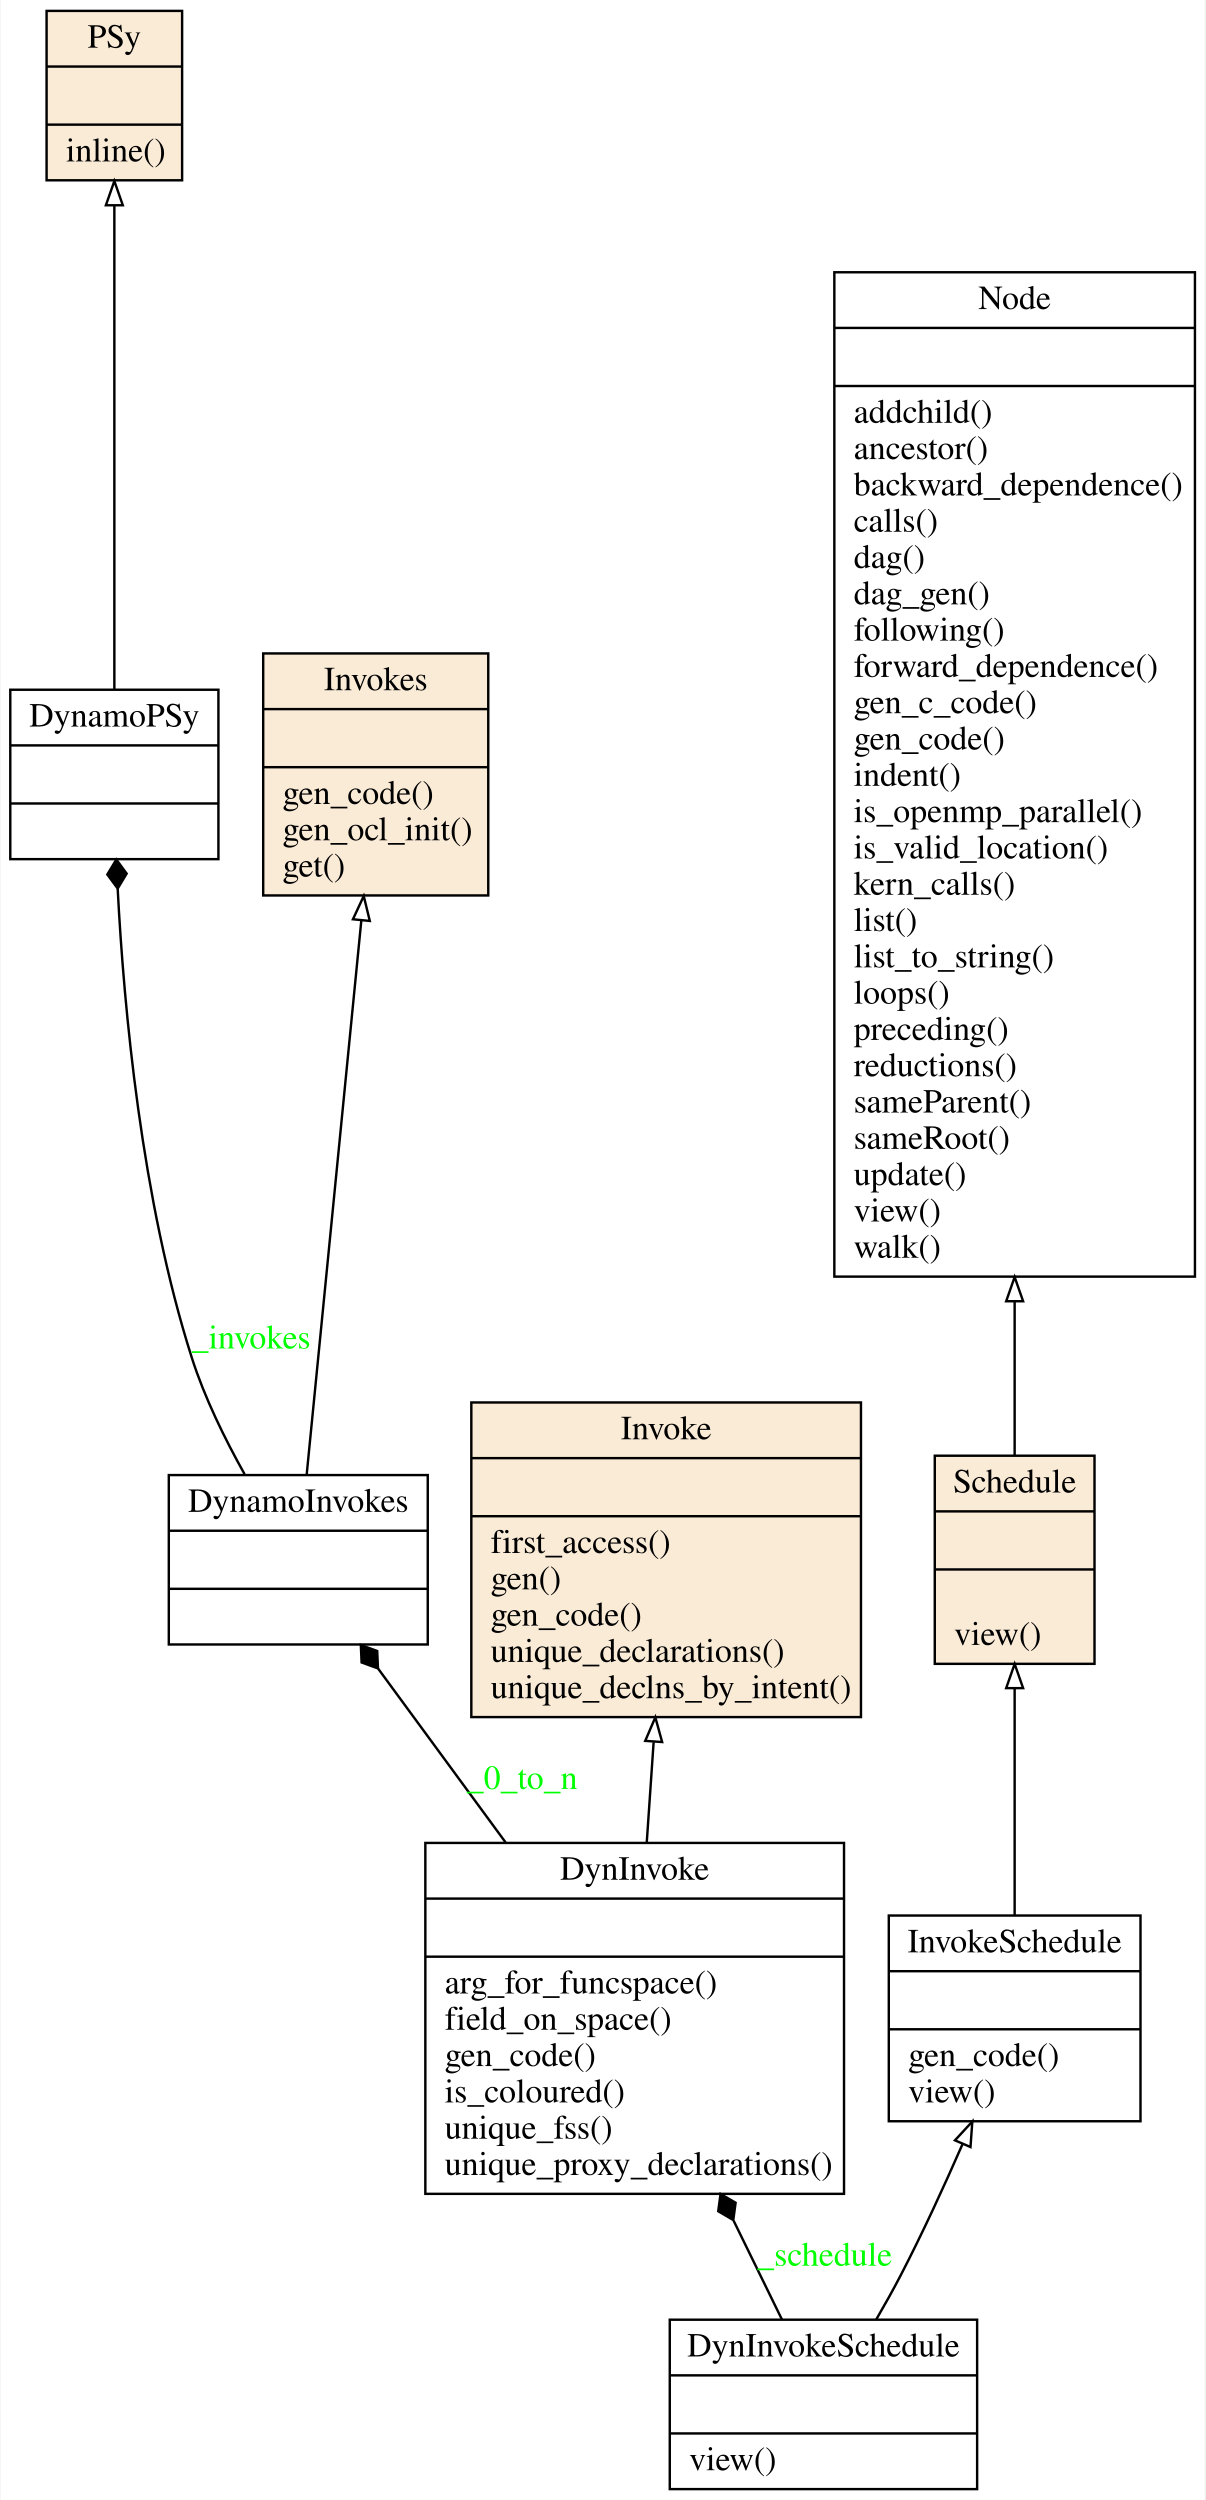
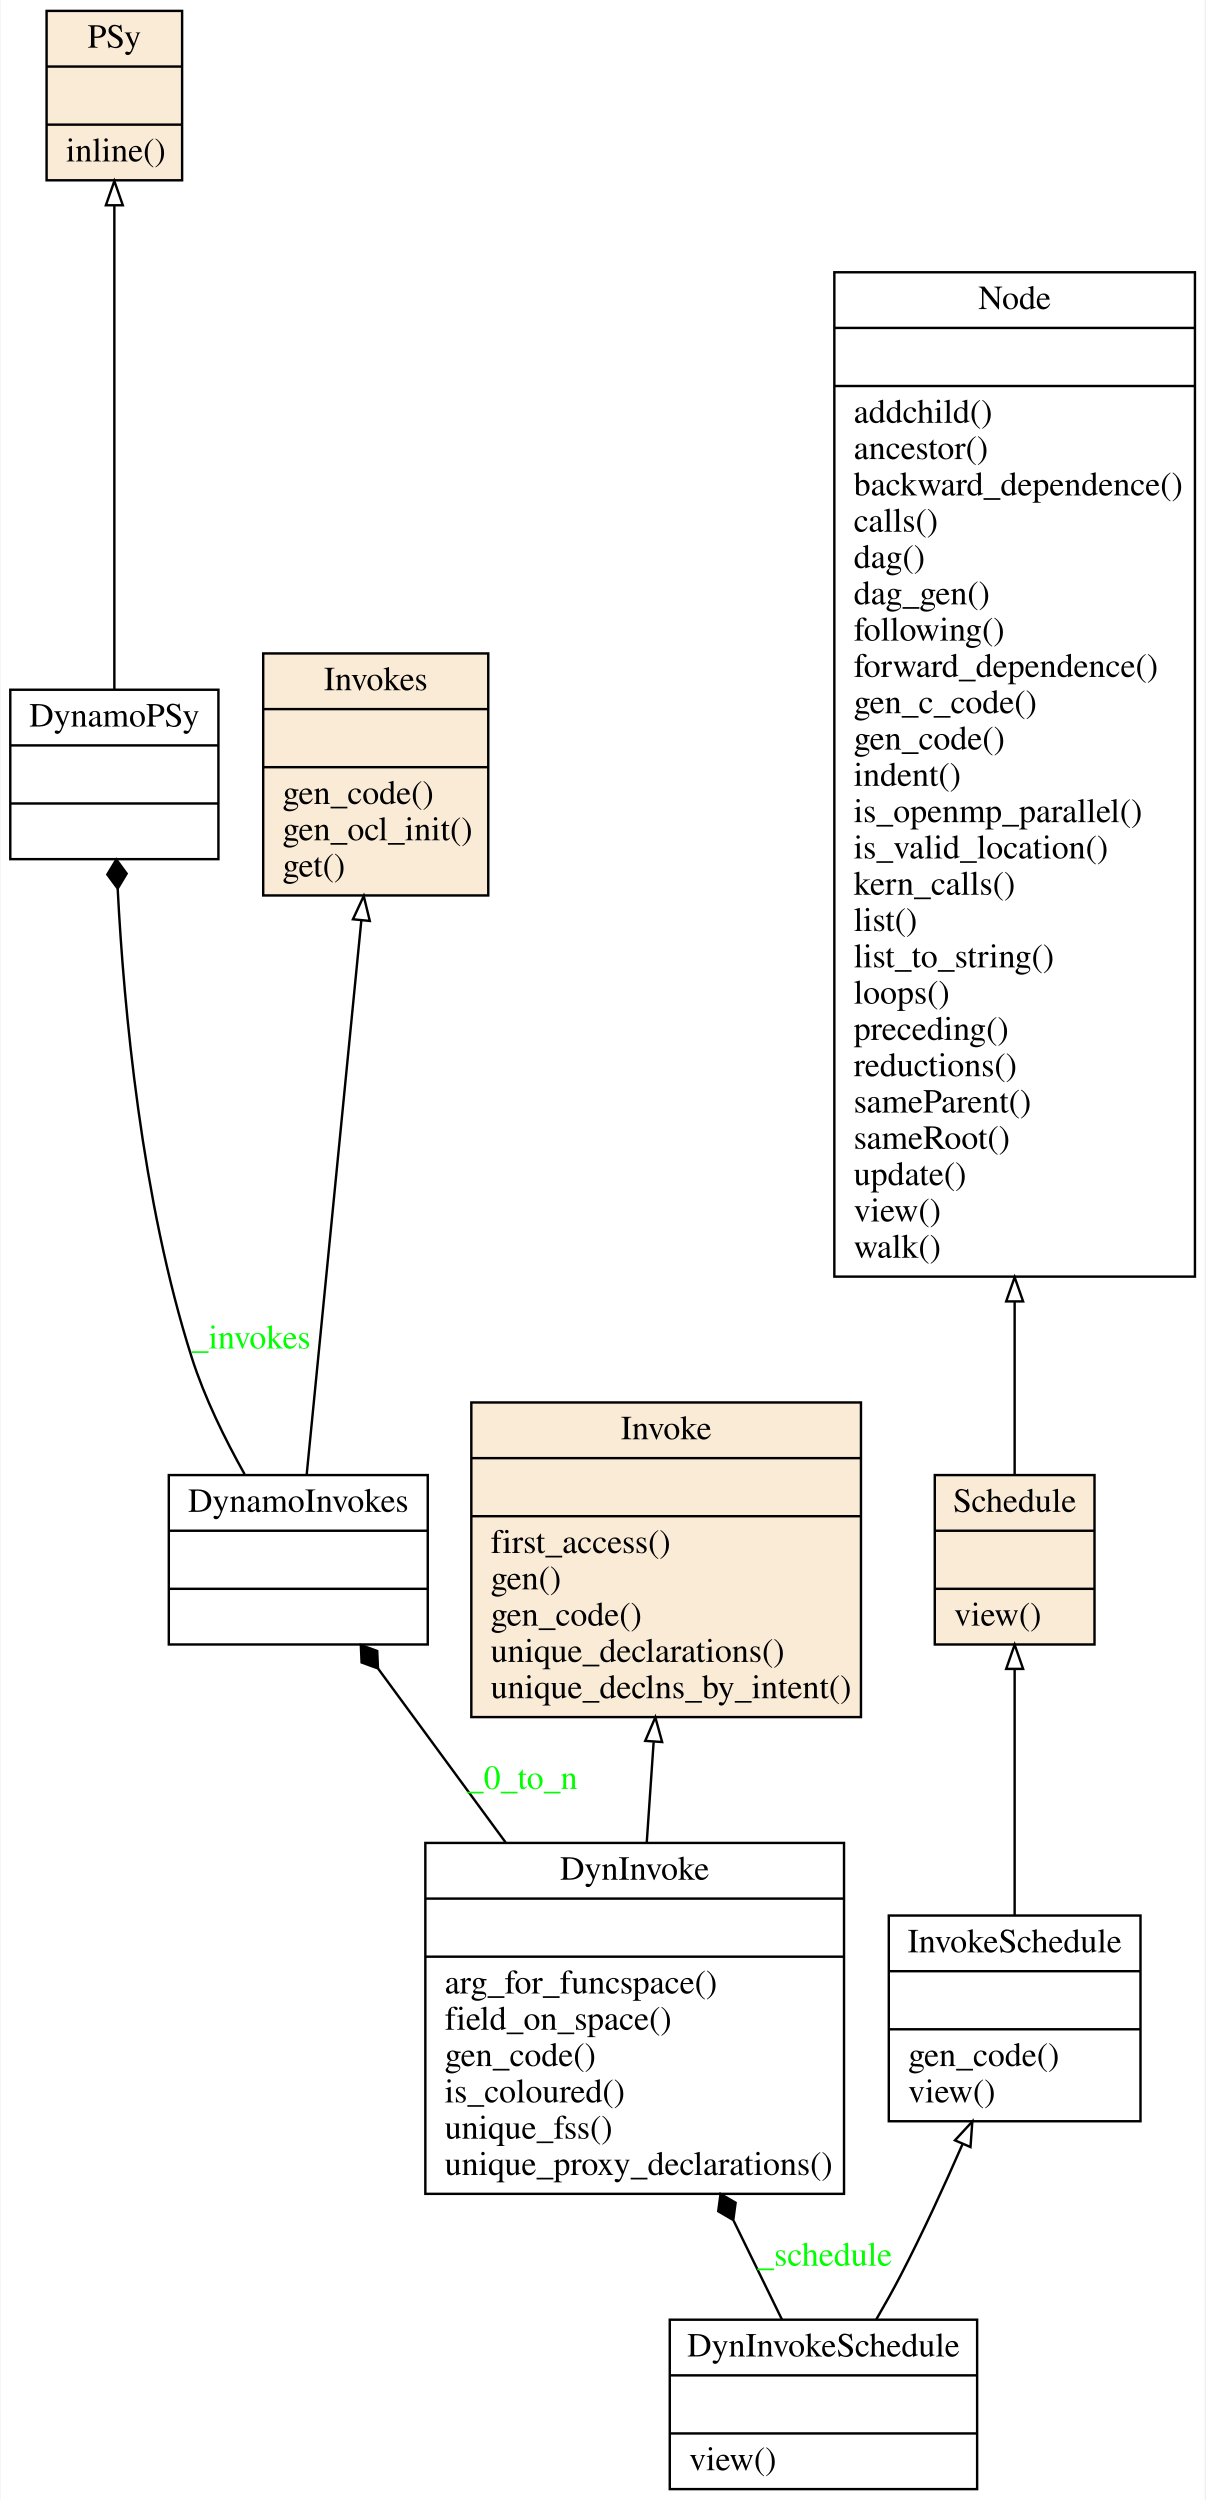
<svg xmlns="http://www.w3.org/2000/svg" width="498pt" height="1033pt" viewBox="0.00 0.00 497.50 1033.00">
  <g id="graph0" class="graph" transform="scale(1 1) rotate(0) translate(4 1029)">
    <polygon fill="#ffffff" stroke="transparent" points="-4,4 -4,-1029 493.5,-1029 493.5,4 -4,4" />
    <g id="node1" class="node">
      <polygon fill="none" stroke="#000000" points="171.5,-122.5 171.5,-267.5 344.5,-267.5 344.5,-122.5 171.5,-122.5" />
      <text text-anchor="middle" x="258" y="-252.3" font-family="Times,serif" font-size="14.00" fill="#000000">DynInvoke</text>
      <polyline fill="none" stroke="#000000" points="171.5,-244.5 344.5,-244.5 " />
      <polyline fill="none" stroke="#000000" points="171.5,-220.5 344.5,-220.5 " />
      <text text-anchor="start" x="179.5" y="-205.3" font-family="Times,serif" font-size="14.00" fill="#000000">arg_for_funcspace()</text>
      <text text-anchor="start" x="179.5" y="-190.3" font-family="Times,serif" font-size="14.00" fill="#000000">field_on_space()</text>
      <text text-anchor="start" x="179.5" y="-175.3" font-family="Times,serif" font-size="14.00" fill="#000000">gen_code()</text>
      <text text-anchor="start" x="179.5" y="-160.3" font-family="Times,serif" font-size="14.00" fill="#000000">is_coloured()</text>
      <text text-anchor="start" x="179.5" y="-145.3" font-family="Times,serif" font-size="14.00" fill="#000000">unique_fss()</text>
      <text text-anchor="start" x="179.5" y="-130.3" font-family="Times,serif" font-size="14.00" fill="#000000">unique_proxy_declarations()</text>
    </g>
    <g id="node3" class="node">
      <polygon fill="none" stroke="#000000" points="65.5,-349.5 65.5,-419.5 172.5,-419.5 172.5,-349.5 65.5,-349.5" />
      <text text-anchor="middle" x="119" y="-404.3" font-family="Times,serif" font-size="14.00" fill="#000000">DynamoInvokes</text>
      <polyline fill="none" stroke="#000000" points="65.5,-396.5 172.5,-396.5 " />
      <polyline fill="none" stroke="#000000" points="65.5,-372.5 172.5,-372.5 " />
      <text text-anchor="middle" x="119" y="-357.3" font-family="Times,serif" font-size="14.00" fill="#000000"> </text>
    </g>
    <g id="edge2" class="edge">
      <path fill="none" stroke="#000000" d="M204.656,-267.724C186.944,-291.872 167.749,-318.041 152.028,-339.473" />
      <polygon fill="#000000" stroke="#000000" points="151.937,-339.597 151.613,-346.801 144.839,-349.273 145.163,-342.069 151.937,-339.597" />
      <text text-anchor="middle" x="211.5" y="-289.8" font-family="Times,serif" font-size="14.00" fill="#00ff00">_0_to_n</text>
    </g>
    <g id="node5" class="node">
      <polygon fill="#faebd7" stroke="#000000" points="190.5,-319.5 190.5,-449.5 351.5,-449.5 351.5,-319.5 190.5,-319.5" />
      <text text-anchor="middle" x="271" y="-434.3" font-family="Times,serif" font-size="14.00" fill="#000000">Invoke</text>
      <polyline fill="none" stroke="#000000" points="190.5,-426.5 351.5,-426.5 " />
      <polyline fill="none" stroke="#000000" points="190.5,-402.5 351.5,-402.5 " />
      <text text-anchor="start" x="198.5" y="-387.3" font-family="Times,serif" font-size="14.00" fill="#000000">first_access()</text>
      <text text-anchor="start" x="198.5" y="-372.3" font-family="Times,serif" font-size="14.00" fill="#000000">gen()</text>
      <text text-anchor="start" x="198.5" y="-357.3" font-family="Times,serif" font-size="14.00" fill="#000000">gen_code()</text>
      <text text-anchor="start" x="198.5" y="-342.3" font-family="Times,serif" font-size="14.00" fill="#000000">unique_declarations()</text>
      <text text-anchor="start" x="198.5" y="-327.3" font-family="Times,serif" font-size="14.00" fill="#000000">unique_declns_by_intent()</text>
    </g>
    <g id="edge1" class="edge">
      <path fill="none" stroke="#000000" d="M262.989,-267.724C263.919,-281.281 264.893,-295.475 265.828,-309.111" />
      <polygon fill="none" stroke="#000000" points="262.358,-309.672 266.535,-319.409 269.342,-309.193 262.358,-309.672" />
    </g>
    <g id="node2" class="node">
      <polygon fill="none" stroke="#000000" points="272.5,-.5 272.5,-70.5 399.5,-70.5 399.5,-.5 272.5,-.5" />
      <text text-anchor="middle" x="336" y="-55.3" font-family="Times,serif" font-size="14.00" fill="#000000">DynInvokeSchedule</text>
      <polyline fill="none" stroke="#000000" points="272.5,-47.5 399.5,-47.5 " />
      <polyline fill="none" stroke="#000000" points="272.5,-23.5 399.5,-23.5 " />
      <text text-anchor="start" x="280.5" y="-8.3" font-family="Times,serif" font-size="14.00" fill="#000000">view()</text>
    </g>
    <g id="edge4" class="edge">
      <path fill="none" stroke="#000000" d="M318.883,-70.503C312.915,-82.707 305.936,-96.977 298.875,-111.415" />
      <polygon fill="#000000" stroke="#000000" points="298.747,-111.678 299.704,-118.825 293.475,-122.458 292.518,-115.31 298.747,-111.678" />
      <text text-anchor="middle" x="336.5" y="-92.8" font-family="Times,serif" font-size="14.00" fill="#00ff00">_schedule</text>
    </g>
    <g id="node6" class="node">
      <polygon fill="none" stroke="#000000" points="363,-152.5 363,-237.5 467,-237.5 467,-152.5 363,-152.5" />
      <text text-anchor="middle" x="415" y="-222.3" font-family="Times,serif" font-size="14.00" fill="#000000">InvokeSchedule</text>
      <polyline fill="none" stroke="#000000" points="363,-214.5 467,-214.5 " />
      <polyline fill="none" stroke="#000000" points="363,-190.5 467,-190.5 " />
      <text text-anchor="start" x="371" y="-175.3" font-family="Times,serif" font-size="14.00" fill="#000000">gen_code()</text>
      <text text-anchor="start" x="371" y="-160.3" font-family="Times,serif" font-size="14.00" fill="#000000">view()</text>
    </g>
    <g id="edge3" class="edge">
      <path fill="none" stroke="#000000" d="M357.79,-70.552C361.331,-76.632 364.862,-82.946 368,-89 376.95,-106.266 385.838,-125.597 393.437,-142.975" />
      <polygon fill="none" stroke="#000000" points="390.333,-144.616 397.518,-152.403 396.757,-141.835 390.333,-144.616" />
    </g>
    <g id="node4" class="node">
      <polygon fill="none" stroke="#000000" points="0,-674 0,-744 86,-744 86,-674 0,-674" />
      <text text-anchor="middle" x="43" y="-728.8" font-family="Times,serif" font-size="14.00" fill="#000000">DynamoPSy</text>
      <polyline fill="none" stroke="#000000" points="0,-721 86,-721 " />
      <polyline fill="none" stroke="#000000" points="0,-697 86,-697 " />
      <text text-anchor="middle" x="43" y="-681.8" font-family="Times,serif" font-size="14.00" fill="#000000"> </text>
    </g>
    <g id="edge6" class="edge">
      <path fill="none" stroke="#000000" d="M96.816,-419.863C88.724,-434.291 80.274,-451.451 75,-468 54.252,-533.111 46.948,-612.26 44.382,-661.648" />
      <polygon fill="#000000" stroke="#000000" points="44.373,-661.853 48.089,-668.033 43.814,-673.84 40.098,-667.66 44.373,-661.853" />
      <text text-anchor="middle" x="99.5" y="-471.8" font-family="Times,serif" font-size="14.00" fill="#00ff00">_invokes</text>
    </g>
    <g id="node7" class="node">
      <polygon fill="#faebd7" stroke="#000000" points="104.5,-659 104.5,-759 197.5,-759 197.5,-659 104.5,-659" />
      <text text-anchor="middle" x="151" y="-743.8" font-family="Times,serif" font-size="14.00" fill="#000000">Invokes</text>
      <polyline fill="none" stroke="#000000" points="104.5,-736 197.5,-736 " />
      <polyline fill="none" stroke="#000000" points="104.5,-712 197.5,-712 " />
      <text text-anchor="start" x="112.5" y="-696.8" font-family="Times,serif" font-size="14.00" fill="#000000">gen_code()</text>
      <text text-anchor="start" x="112.5" y="-681.8" font-family="Times,serif" font-size="14.00" fill="#000000">gen_ocl_init()</text>
      <text text-anchor="start" x="112.5" y="-666.8" font-family="Times,serif" font-size="14.00" fill="#000000">get()</text>
    </g>
    <g id="edge5" class="edge">
      <path fill="none" stroke="#000000" d="M122.455,-419.536C127.866,-474.406 138.407,-581.296 145.054,-648.707" />
      <polygon fill="none" stroke="#000000" points="141.582,-649.156 146.046,-658.764 148.548,-648.469 141.582,-649.156" />
    </g>
    <g id="node9" class="node">
      <polygon fill="#faebd7" stroke="#000000" points="15,-954.5 15,-1024.5 71,-1024.5 71,-954.5 15,-954.5" />
      <text text-anchor="middle" x="43" y="-1009.3" font-family="Times,serif" font-size="14.00" fill="#000000">PSy</text>
      <polyline fill="none" stroke="#000000" points="15,-1001.5 71,-1001.5 " />
      <polyline fill="none" stroke="#000000" points="15,-977.5 71,-977.5 " />
      <text text-anchor="start" x="23" y="-962.3" font-family="Times,serif" font-size="14.00" fill="#000000">inline()</text>
    </g>
    <g id="edge7" class="edge">
      <path fill="none" stroke="#000000" d="M43,-744.241C43,-794.835 43,-888.086 43,-943.882" />
      <polygon fill="none" stroke="#000000" points="39.5,-944.182 43,-954.182 46.5,-944.182 39.5,-944.182" />
    </g>
    <g id="node10" class="node">
-       <polygon fill="#faebd7" stroke="#000000" points="382,-341.5 382,-427.5 448,-427.5 448,-341.5 382,-341.5" />
-       <text text-anchor="middle" x="415" y="-412.3" font-family="Times,serif" font-size="14.00" fill="#000000">Schedule</text>
-       <polyline fill="none" stroke="#000000" points="382,-404.5 448,-404.5 " />
-       <polyline fill="none" stroke="#000000" points="382,-380.5 448,-380.5 " />
-       <text text-anchor="start" x="390" y="-349.3" font-family="Times,serif" font-size="14.00" fill="#000000">view()</text>
+       <polygon fill="#faebd7" stroke="#000000" points="382,-349.5 382,-419.5 448,-419.5 448,-349.5 382,-349.5" />
+       <text text-anchor="middle" x="415" y="-404.3" font-family="Times,serif" font-size="14.00" fill="#000000">Schedule</text>
+       <polyline fill="none" stroke="#000000" points="382,-396.5 448,-396.5 " />
+       <polyline fill="none" stroke="#000000" points="382,-372.5 448,-372.5 " />
+       <text text-anchor="start" x="390" y="-357.3" font-family="Times,serif" font-size="14.00" fill="#000000">view()</text>
    </g>
    <g id="edge8" class="edge">
-       <path fill="none" stroke="#000000" d="M415,-237.528C415,-265.25 415,-301.646 415,-331.283" />
-       <polygon fill="none" stroke="#000000" points="411.5,-331.459 415,-341.459 418.5,-331.459 411.5,-331.459" />
+       <path fill="none" stroke="#000000" d="M415,-237.528C415,-267.822 415,-308.474 415,-339.345" />
+       <polygon fill="none" stroke="#000000" points="411.5,-339.41 415,-349.411 418.5,-339.411 411.5,-339.41" />
    </g>
    <g id="node8" class="node">
      <polygon fill="none" stroke="#000000" points="340.5,-501.5 340.5,-916.5 489.5,-916.5 489.5,-501.5 340.5,-501.5" />
      <text text-anchor="middle" x="415" y="-901.3" font-family="Times,serif" font-size="14.00" fill="#000000">Node</text>
      <polyline fill="none" stroke="#000000" points="340.5,-893.5 489.5,-893.5 " />
      <polyline fill="none" stroke="#000000" points="340.5,-869.5 489.5,-869.5 " />
      <text text-anchor="start" x="348.5" y="-854.3" font-family="Times,serif" font-size="14.00" fill="#000000">addchild()</text>
      <text text-anchor="start" x="348.5" y="-839.3" font-family="Times,serif" font-size="14.00" fill="#000000">ancestor()</text>
      <text text-anchor="start" x="348.5" y="-824.3" font-family="Times,serif" font-size="14.00" fill="#000000">backward_dependence()</text>
      <text text-anchor="start" x="348.5" y="-809.3" font-family="Times,serif" font-size="14.00" fill="#000000">calls()</text>
      <text text-anchor="start" x="348.5" y="-794.3" font-family="Times,serif" font-size="14.00" fill="#000000">dag()</text>
      <text text-anchor="start" x="348.5" y="-779.3" font-family="Times,serif" font-size="14.00" fill="#000000">dag_gen()</text>
      <text text-anchor="start" x="348.5" y="-764.3" font-family="Times,serif" font-size="14.00" fill="#000000">following()</text>
      <text text-anchor="start" x="348.5" y="-749.3" font-family="Times,serif" font-size="14.00" fill="#000000">forward_dependence()</text>
      <text text-anchor="start" x="348.5" y="-734.3" font-family="Times,serif" font-size="14.00" fill="#000000">gen_c_code()</text>
      <text text-anchor="start" x="348.5" y="-719.3" font-family="Times,serif" font-size="14.00" fill="#000000">gen_code()</text>
      <text text-anchor="start" x="348.5" y="-704.3" font-family="Times,serif" font-size="14.00" fill="#000000">indent()</text>
      <text text-anchor="start" x="348.5" y="-689.3" font-family="Times,serif" font-size="14.00" fill="#000000">is_openmp_parallel()</text>
      <text text-anchor="start" x="348.5" y="-674.3" font-family="Times,serif" font-size="14.00" fill="#000000">is_valid_location()</text>
      <text text-anchor="start" x="348.5" y="-659.3" font-family="Times,serif" font-size="14.00" fill="#000000">kern_calls()</text>
      <text text-anchor="start" x="348.5" y="-644.3" font-family="Times,serif" font-size="14.00" fill="#000000">list()</text>
      <text text-anchor="start" x="348.5" y="-629.3" font-family="Times,serif" font-size="14.00" fill="#000000">list_to_string()</text>
      <text text-anchor="start" x="348.5" y="-614.3" font-family="Times,serif" font-size="14.00" fill="#000000">loops()</text>
      <text text-anchor="start" x="348.5" y="-599.3" font-family="Times,serif" font-size="14.00" fill="#000000">preceding()</text>
      <text text-anchor="start" x="348.5" y="-584.3" font-family="Times,serif" font-size="14.00" fill="#000000">reductions()</text>
      <text text-anchor="start" x="348.5" y="-569.3" font-family="Times,serif" font-size="14.00" fill="#000000">sameParent()</text>
      <text text-anchor="start" x="348.5" y="-554.3" font-family="Times,serif" font-size="14.00" fill="#000000">sameRoot()</text>
      <text text-anchor="start" x="348.5" y="-539.3" font-family="Times,serif" font-size="14.00" fill="#000000">update()</text>
      <text text-anchor="start" x="348.5" y="-524.3" font-family="Times,serif" font-size="14.00" fill="#000000">view()</text>
      <text text-anchor="start" x="348.5" y="-509.3" font-family="Times,serif" font-size="14.00" fill="#000000">walk()</text>
    </g>
    <g id="edge9" class="edge">
-       <path fill="none" stroke="#000000" d="M415,-427.591C415,-445.316 415,-467.27 415,-491.039" />
-       <polygon fill="none" stroke="#000000" points="411.5,-491.33 415,-501.33 418.5,-491.33 411.5,-491.33" />
+       <path fill="none" stroke="#000000" d="M415,-419.536C415,-438.437 415,-463.512 415,-491.019" />
+       <polygon fill="none" stroke="#000000" points="411.5,-491.257 415,-501.257 418.5,-491.257 411.5,-491.257" />
    </g>
  </g>
</svg>
